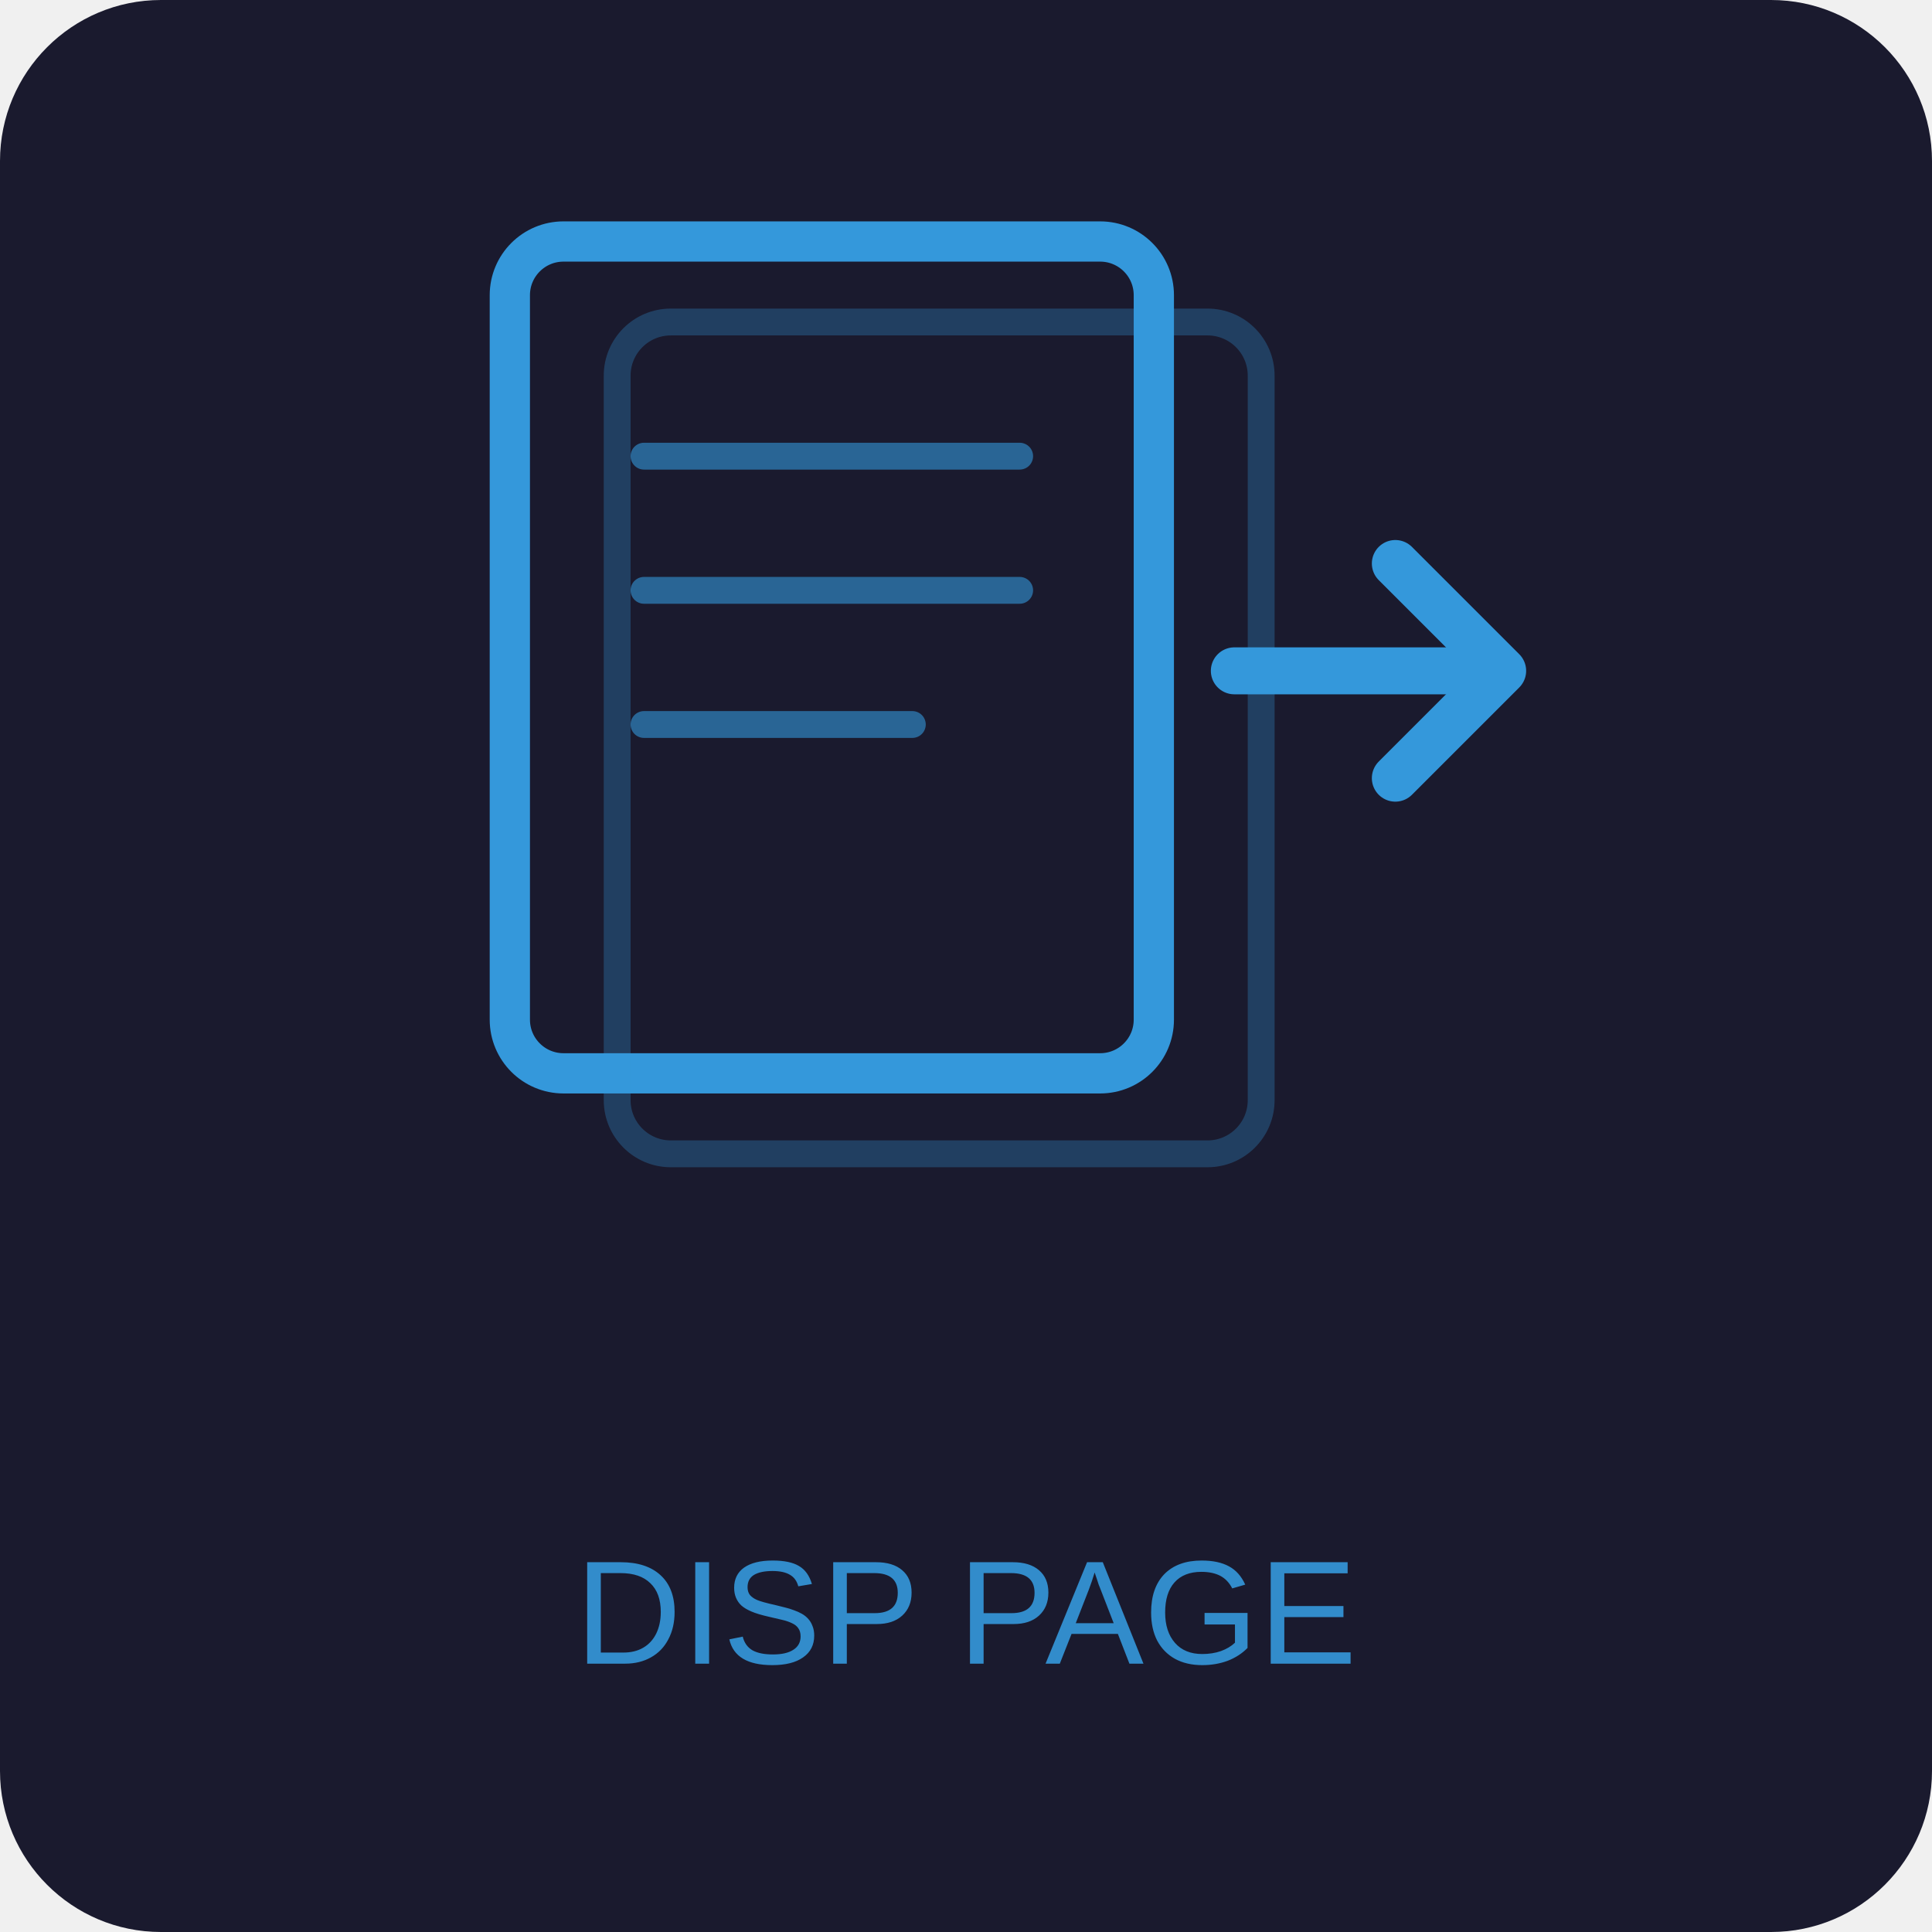
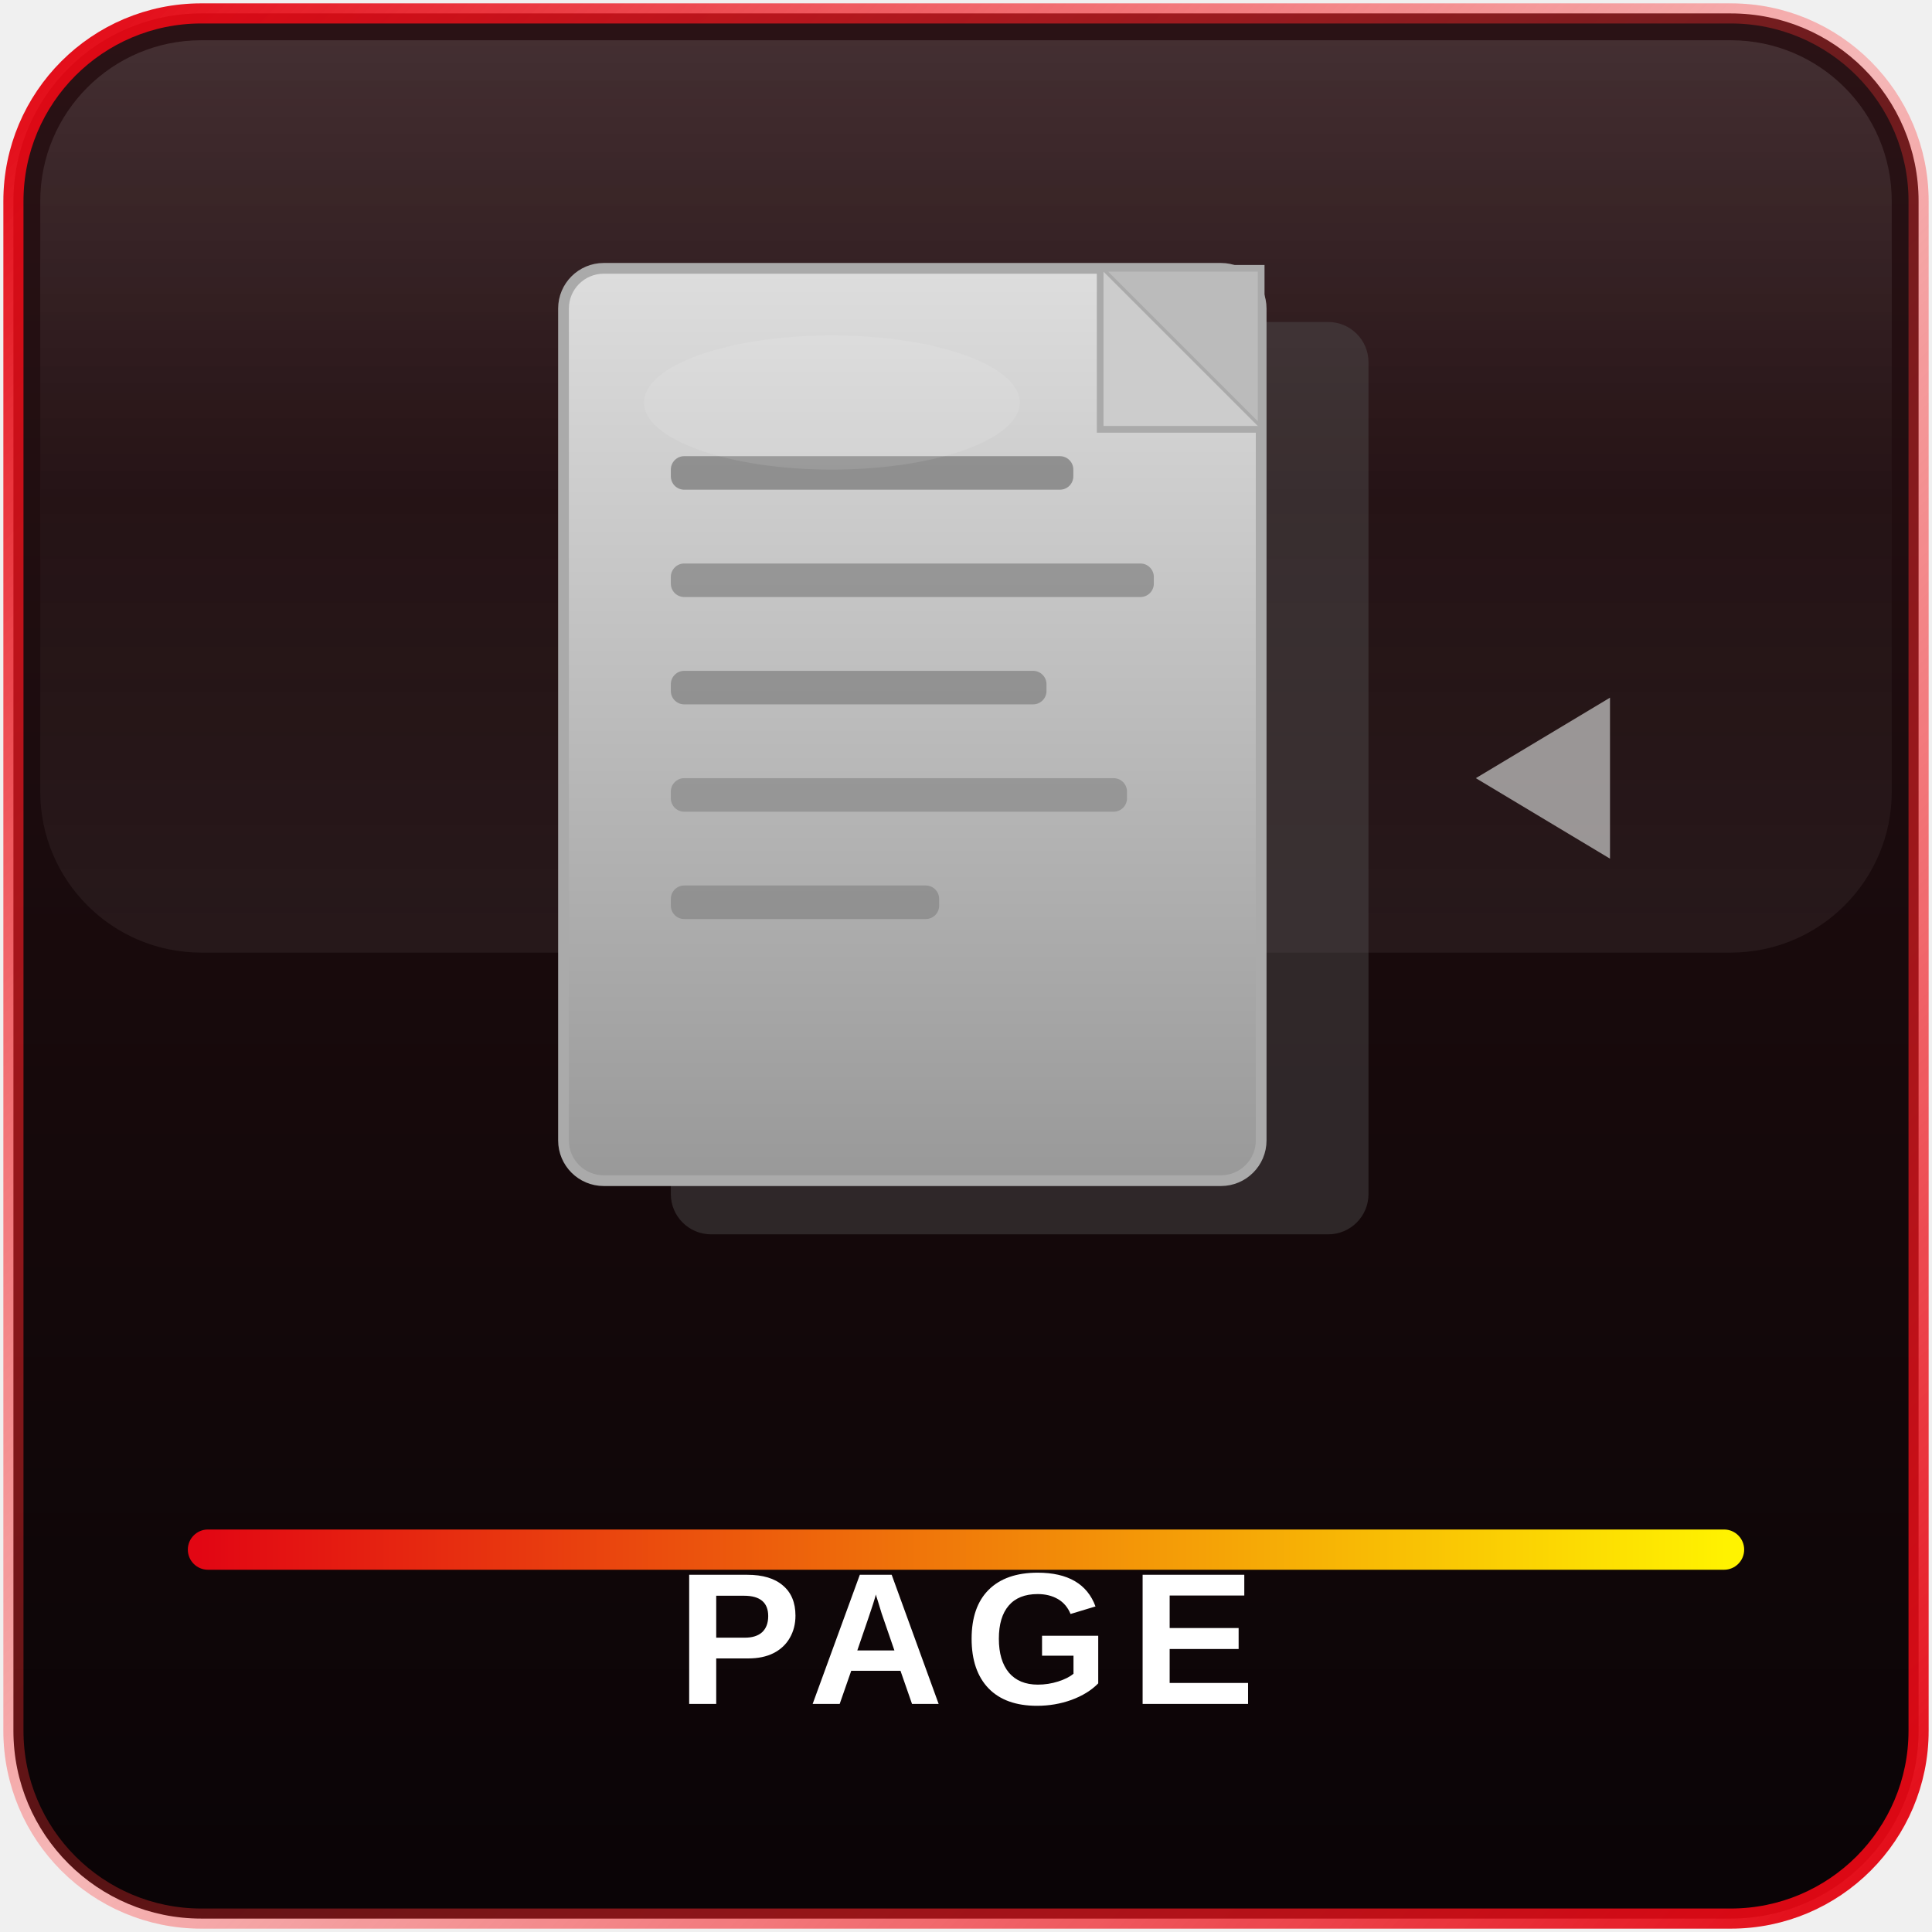
- <svg xmlns="http://www.w3.org/2000/svg" viewBox="0 0 144 144" width="144" height="144">
-   <rect width="144" height="144" rx="12" fill="#1a1a2e" />
-   <rect x="38" y="18" width="48" height="62" rx="4" fill="none" stroke="#3498db" stroke-width="3" />
-   <line x1="48" y1="34" x2="76" y2="34" stroke="#3498db" stroke-width="2" stroke-linecap="round" opacity="0.6" />
-   <line x1="48" y1="44" x2="76" y2="44" stroke="#3498db" stroke-width="2" stroke-linecap="round" opacity="0.6" />
-   <line x1="48" y1="54" x2="68" y2="54" stroke="#3498db" stroke-width="2" stroke-linecap="round" opacity="0.6" />
-   <path d="M92 50 L110 50" stroke="#3498db" stroke-width="3.5" stroke-linecap="round" />
-   <path d="M104 42 L112 50 L104 58" fill="none" stroke="#3498db" stroke-width="3.5" stroke-linecap="round" stroke-linejoin="round" />
-   <rect x="46" y="24" width="48" height="62" rx="4" fill="none" stroke="#3498db" stroke-width="2" opacity="0.3" />
-   <text x="72" y="124" text-anchor="middle" font-family="Arial, Helvetica, sans-serif" font-size="11" fill="#3498db" opacity="0.9">DISP PAGE</text>
+ <svg xmlns="http://www.w3.org/2000/svg" viewBox="0 0 144 144">
+   <defs>
+     <linearGradient id="gdp-bg1" x1="0" y1="0" x2="0" y2="1">
+       <stop offset="0%" stop-color="#2a1215" />
+       <stop offset="50%" stop-color="#180a0c" />
+       <stop offset="100%" stop-color="#0a0406" />
+     </linearGradient>
+     <linearGradient id="gdp-border" x1="0" y1="0" x2="1" y2="1">
+       <stop offset="0%" stop-color="#e20613" />
+       <stop offset="50%" stop-color="#ff3333" stop-opacity="0.3" />
+       <stop offset="100%" stop-color="#e20613" />
+     </linearGradient>
+     <linearGradient id="gdp-shine" x1="0" y1="0" x2="0" y2="1">
+       <stop offset="0%" stop-color="#ffffff" stop-opacity="0.12" />
+       <stop offset="50%" stop-color="#ffffff" stop-opacity="0.02" />
+       <stop offset="100%" stop-color="#ffffff" stop-opacity="0.06" />
+     </linearGradient>
+     <linearGradient id="gdp-page" x1="0" y1="0" x2="0" y2="1">
+       <stop offset="0%" stop-color="#dddddd" />
+       <stop offset="100%" stop-color="#999999" />
+     </linearGradient>
+     <linearGradient id="gdp-accent" x1="0" y1="0" x2="1" y2="0">
+       <stop offset="0%" stop-color="#e20613" />
+       <stop offset="100%" stop-color="#fff300" />
+     </linearGradient>
+   </defs>
+   <rect x="1" y="1" width="142" height="142" rx="14" fill="url(#gdp-bg1)" stroke="url(#gdp-border)" stroke-width="1.5" />
+   <rect x="3" y="3" width="138" height="68" rx="12" fill="url(#gdp-shine)" />
+   <rect x="50" y="24" width="52" height="68" rx="3" fill="#555555" opacity="0.4" />
+   <rect x="42" y="20" width="52" height="68" rx="3" fill="url(#gdp-page)" stroke="#aaaaaa" stroke-width="0.8" />
+   <path d="M82,20 L94,20 L94,32 Z" fill="#bbbbbb" stroke="#aaaaaa" stroke-width="0.5" />
+   <path d="M82,20 L82,32 L94,32" fill="#cccccc" stroke="#aaaaaa" stroke-width="0.5" />
+   <rect x="50" y="34" width="30" height="2.5" rx="1" fill="#666666" opacity="0.6" />
+   <rect x="50" y="42" width="36" height="2.5" rx="1" fill="#666666" opacity="0.5" />
+   <rect x="50" y="50" width="28" height="2.5" rx="1" fill="#666666" opacity="0.5" />
+   <rect x="50" y="58" width="34" height="2.5" rx="1" fill="#666666" opacity="0.4" />
+   <rect x="50" y="66" width="20" height="2.5" rx="1" fill="#666666" opacity="0.4" />
+   <polygon points="110,58 120,52 120,64" fill="#cccccc" opacity="0.7" />
+   <ellipse cx="62" cy="30" rx="14" ry="5" fill="#ffffff" opacity="0.1" />
+   <rect x="14" y="114" width="116" height="3" rx="1.5" fill="url(#gdp-accent)" />
+   <text x="72" y="127" text-anchor="middle" font-family="Arial,Helvetica,sans-serif" font-size="14" font-weight="bold" fill="#ffffff" letter-spacing="1.5">PAGE</text>
</svg>
